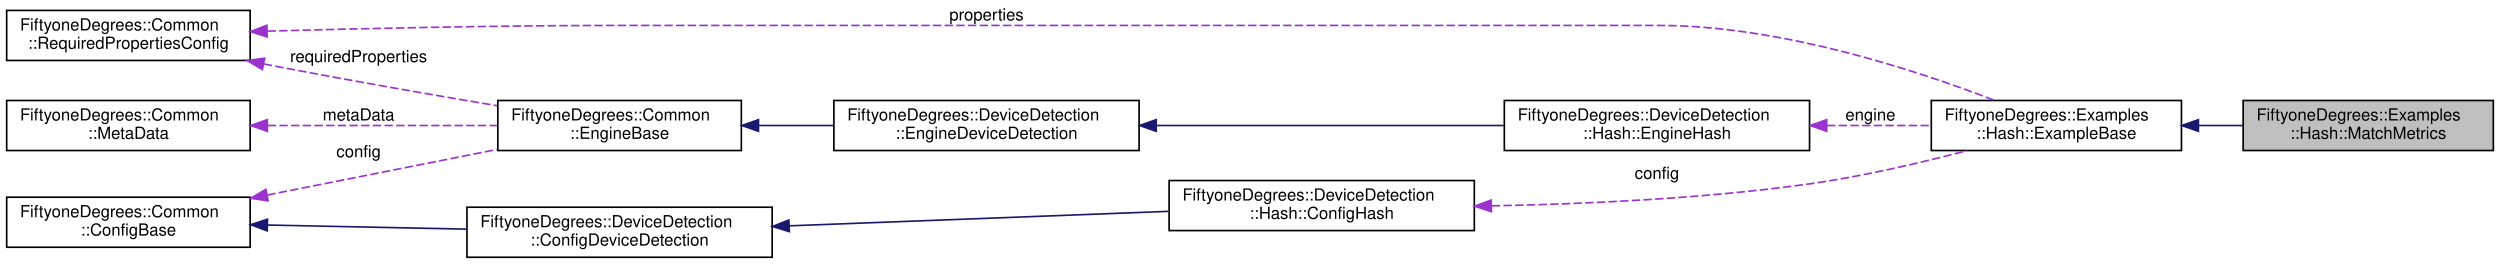
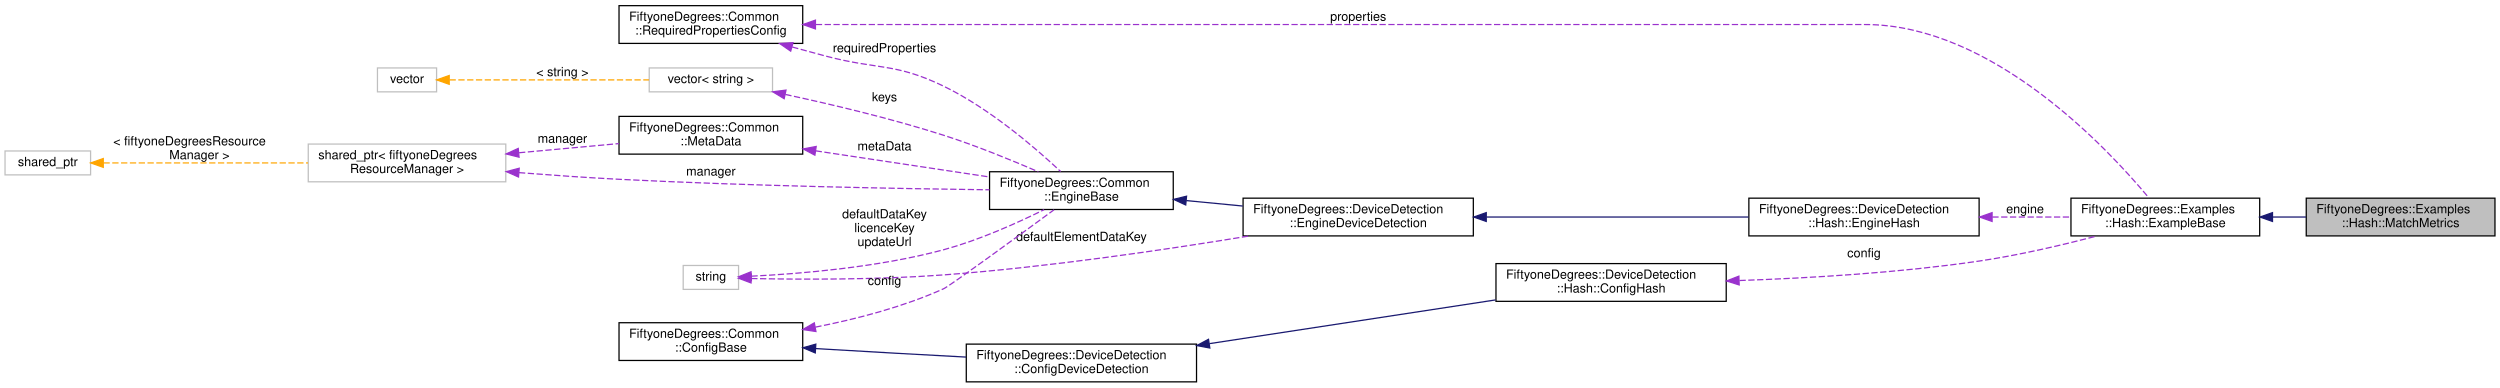
- <svg xmlns="http://www.w3.org/2000/svg" xmlns:xlink="http://www.w3.org/1999/xlink" width="1499pt" height="159pt" viewBox="0.00 0.00 1499.00 158.50">
-   <g id="graph0" class="graph" transform="scale(1 1) rotate(0) translate(4 154.5)">
+ <svg xmlns="http://www.w3.org/2000/svg" xmlns:xlink="http://www.w3.org/1999/xlink" width="1987pt" height="308pt" viewBox="0.00 0.00 1987.00 308.00">
+   <g id="graph0" class="graph" transform="scale(1 1) rotate(0) translate(4 304)">
    <g id="node1" class="node">
      <g id="a_node1">
        <a xlink:title="Match Metrics Hash Example.">
-           <polygon fill="#bfbfbf" stroke="black" points="1341,-64.5 1341,-94.5 1491,-94.5 1491,-64.5 1341,-64.5" />
-           <text text-anchor="start" x="1349" y="-82.5" font-family="Helvetica,sans-Serif" font-size="10.00">FiftyoneDegrees::Examples</text>
-           <text text-anchor="middle" x="1416" y="-71.5" font-family="Helvetica,sans-Serif" font-size="10.00">::Hash::MatchMetrics</text>
+           <polygon fill="#bfbfbf" stroke="black" points="1829,-116.5 1829,-146.5 1979,-146.5 1979,-116.5 1829,-116.5" />
+           <text text-anchor="start" x="1837" y="-134.5" font-family="Helvetica,sans-Serif" font-size="10.00">FiftyoneDegrees::Examples</text>
+           <text text-anchor="middle" x="1904" y="-123.5" font-family="Helvetica,sans-Serif" font-size="10.00">::Hash::MatchMetrics</text>
        </a>
      </g>
    </g>
    <g id="node2" class="node">
      <g id="a_node2">
        <a xlink:href="class_fiftyone_degrees_1_1_examples_1_1_hash_1_1_example_base.html" target="_top" xlink:title="Base class extended by all Hash examples.">
-           <polygon fill="none" stroke="black" points="1154,-64.5 1154,-94.5 1304,-94.5 1304,-64.5 1154,-64.5" />
-           <text text-anchor="start" x="1162" y="-82.5" font-family="Helvetica,sans-Serif" font-size="10.00">FiftyoneDegrees::Examples</text>
-           <text text-anchor="middle" x="1229" y="-71.5" font-family="Helvetica,sans-Serif" font-size="10.00">::Hash::ExampleBase</text>
+           <polygon fill="none" stroke="black" points="1642,-116.5 1642,-146.5 1792,-146.5 1792,-116.5 1642,-116.5" />
+           <text text-anchor="start" x="1650" y="-134.5" font-family="Helvetica,sans-Serif" font-size="10.00">FiftyoneDegrees::Examples</text>
+           <text text-anchor="middle" x="1717" y="-123.5" font-family="Helvetica,sans-Serif" font-size="10.00">::Hash::ExampleBase</text>
        </a>
      </g>
    </g>
    <g id="edge1" class="edge">
-       <path fill="none" stroke="midnightblue" d="M1314.44,-79.5C1323.24,-79.5 1332.13,-79.5 1340.8,-79.5" />
-       <polygon fill="midnightblue" stroke="midnightblue" points="1314.18,-76 1304.18,-79.5 1314.18,-83 1314.18,-76" />
+       <path fill="none" stroke="midnightblue" d="M1802.44,-131.5C1811.24,-131.5 1820.13,-131.5 1828.8,-131.5" />
+       <polygon fill="midnightblue" stroke="midnightblue" points="1802.18,-128 1792.18,-131.5 1802.18,-135 1802.18,-128" />
    </g>
    <g id="node3" class="node">
      <g id="a_node3">
        <a xlink:href="class_fiftyone_degrees_1_1_device_detection_1_1_hash_1_1_engine_hash.html" target="_top" xlink:title="Encapsulates the Hash engine class which implements EngineDeviceDetection.">
-           <polygon fill="none" stroke="black" points="898,-64.5 898,-94.5 1081,-94.5 1081,-64.5 898,-64.5" />
-           <text text-anchor="start" x="906" y="-82.5" font-family="Helvetica,sans-Serif" font-size="10.00">FiftyoneDegrees::DeviceDetection</text>
-           <text text-anchor="middle" x="989.5" y="-71.5" font-family="Helvetica,sans-Serif" font-size="10.00">::Hash::EngineHash</text>
+           <polygon fill="none" stroke="black" points="1386,-116.5 1386,-146.5 1569,-146.5 1569,-116.5 1386,-116.5" />
+           <text text-anchor="start" x="1394" y="-134.5" font-family="Helvetica,sans-Serif" font-size="10.00">FiftyoneDegrees::DeviceDetection</text>
+           <text text-anchor="middle" x="1477.5" y="-123.5" font-family="Helvetica,sans-Serif" font-size="10.00">::Hash::EngineHash</text>
        </a>
      </g>
    </g>
    <g id="edge2" class="edge">
-       <path fill="none" stroke="#9a32cd" stroke-dasharray="5,2" d="M1091.5,-79.5C1112.41,-79.5 1134.07,-79.5 1153.81,-79.5" />
-       <polygon fill="#9a32cd" stroke="#9a32cd" points="1091.31,-76 1081.31,-79.5 1091.31,-83 1091.31,-76" />
-       <text text-anchor="middle" x="1117.5" y="-82.5" font-family="Helvetica,sans-Serif" font-size="10.00"> engine</text>
+       <path fill="none" stroke="#9a32cd" stroke-dasharray="5,2" d="M1579.5,-131.5C1600.41,-131.5 1622.07,-131.5 1641.81,-131.5" />
+       <polygon fill="#9a32cd" stroke="#9a32cd" points="1579.31,-128 1569.31,-131.5 1579.31,-135 1579.31,-128" />
+       <text text-anchor="middle" x="1605.5" y="-134.5" font-family="Helvetica,sans-Serif" font-size="10.00"> engine</text>
    </g>
    <g id="node4" class="node">
      <g id="a_node4">
        <a xlink:href="class_fiftyone_degrees_1_1_device_detection_1_1_engine_device_detection.html" target="_top" xlink:title="Encapsulates the device detection engine class to be extended by device detection engine implementati...">
-           <polygon fill="none" stroke="black" points="496,-64.5 496,-94.5 679,-94.5 679,-64.5 496,-64.5" />
-           <text text-anchor="start" x="504" y="-82.5" font-family="Helvetica,sans-Serif" font-size="10.00">FiftyoneDegrees::DeviceDetection</text>
-           <text text-anchor="middle" x="587.5" y="-71.5" font-family="Helvetica,sans-Serif" font-size="10.00">::EngineDeviceDetection</text>
+           <polygon fill="none" stroke="black" points="984,-116.5 984,-146.5 1167,-146.5 1167,-116.5 984,-116.5" />
+           <text text-anchor="start" x="992" y="-134.5" font-family="Helvetica,sans-Serif" font-size="10.00">FiftyoneDegrees::DeviceDetection</text>
+           <text text-anchor="middle" x="1075.5" y="-123.5" font-family="Helvetica,sans-Serif" font-size="10.00">::EngineDeviceDetection</text>
        </a>
      </g>
    </g>
    <g id="edge3" class="edge">
-       <path fill="none" stroke="midnightblue" d="M689.39,-79.5C753.47,-79.5 835.72,-79.5 897.75,-79.5" />
-       <polygon fill="midnightblue" stroke="midnightblue" points="689.27,-76 679.27,-79.5 689.27,-83 689.27,-76" />
+       <path fill="none" stroke="midnightblue" d="M1177.39,-131.5C1241.47,-131.5 1323.72,-131.5 1385.75,-131.5" />
+       <polygon fill="midnightblue" stroke="midnightblue" points="1177.27,-128 1167.27,-131.5 1177.27,-135 1177.27,-128" />
    </g>
    <g id="node5" class="node">
      <g id="a_node5">
        <a xlink:href="class_fiftyone_degrees_1_1_common_1_1_engine_base.html" target="_top" xlink:title="Encapsulates the engine class to be extended by engine implementations.">
-           <polygon fill="none" stroke="black" points="294.5,-64.5 294.5,-94.5 440.5,-94.5 440.5,-64.5 294.5,-64.5" />
-           <text text-anchor="start" x="302.5" y="-82.5" font-family="Helvetica,sans-Serif" font-size="10.00">FiftyoneDegrees::Common</text>
-           <text text-anchor="middle" x="367.5" y="-71.5" font-family="Helvetica,sans-Serif" font-size="10.00">::EngineBase</text>
+           <polygon fill="none" stroke="black" points="782.5,-137.5 782.5,-167.5 928.5,-167.5 928.5,-137.5 782.5,-137.5" />
+           <text text-anchor="start" x="790.5" y="-155.5" font-family="Helvetica,sans-Serif" font-size="10.00">FiftyoneDegrees::Common</text>
+           <text text-anchor="middle" x="855.5" y="-144.5" font-family="Helvetica,sans-Serif" font-size="10.00">::EngineBase</text>
        </a>
      </g>
    </g>
    <g id="edge4" class="edge">
-       <path fill="none" stroke="midnightblue" d="M450.83,-79.5C465.5,-79.5 480.87,-79.5 495.77,-79.5" />
-       <polygon fill="midnightblue" stroke="midnightblue" points="450.79,-76 440.79,-79.5 450.79,-83 450.79,-76" />
+       <path fill="none" stroke="midnightblue" d="M938.83,-144.57C953.5,-143.16 968.87,-141.68 983.77,-140.24" />
+       <polygon fill="midnightblue" stroke="midnightblue" points="938.41,-141.09 928.79,-145.54 939.08,-148.06 938.41,-141.09" />
    </g>
    <g id="node6" class="node">
      <g id="a_node6">
        <a xlink:href="class_fiftyone_degrees_1_1_common_1_1_required_properties_config.html" target="_top" xlink:title="C++ class wrapper for the fiftyoneDegreesPropertiesRequired structure.">
-           <polygon fill="none" stroke="black" points="0,-118.5 0,-148.5 146,-148.5 146,-118.5 0,-118.5" />
-           <text text-anchor="start" x="8" y="-136.5" font-family="Helvetica,sans-Serif" font-size="10.00">FiftyoneDegrees::Common</text>
-           <text text-anchor="middle" x="73" y="-125.5" font-family="Helvetica,sans-Serif" font-size="10.00">::RequiredPropertiesConfig</text>
-         </a>
-       </g>
-     </g>
-     <g id="edge11" class="edge">
-       <path fill="none" stroke="#9a32cd" stroke-dasharray="5,2" d="M156.42,-136.09C215.02,-137.72 295.59,-139.5 366.5,-139.5 366.5,-139.5 366.5,-139.5 990.5,-139.5 1063.65,-139.5 1145.71,-112.42 1191.7,-94.64" />
-       <polygon fill="#9a32cd" stroke="#9a32cd" points="156.21,-132.59 146.11,-135.8 156.01,-139.58 156.21,-132.59" />
-       <text text-anchor="middle" x="587.5" y="-142.5" font-family="Helvetica,sans-Serif" font-size="10.00"> properties</text>
+           <polygon fill="none" stroke="black" points="488,-269.5 488,-299.5 634,-299.5 634,-269.5 488,-269.5" />
+           <text text-anchor="start" x="496" y="-287.5" font-family="Helvetica,sans-Serif" font-size="10.00">FiftyoneDegrees::Common</text>
+           <text text-anchor="middle" x="561" y="-276.5" font-family="Helvetica,sans-Serif" font-size="10.00">::RequiredPropertiesConfig</text>
+         </a>
+       </g>
+     </g>
+     <g id="edge18" class="edge">
+       <path fill="none" stroke="#9a32cd" stroke-dasharray="5,2" d="M644.43,-284.5C703.03,-284.5 783.6,-284.5 854.5,-284.5 854.5,-284.5 854.5,-284.5 1478.5,-284.5 1579.54,-284.5 1671.75,-185.43 1703.92,-146.73" />
+       <polygon fill="#9a32cd" stroke="#9a32cd" points="644.12,-281 634.12,-284.5 644.12,-288 644.12,-281" />
+       <text text-anchor="middle" x="1075.5" y="-287.5" font-family="Helvetica,sans-Serif" font-size="10.00"> properties</text>
    </g>
    <g id="edge5" class="edge">
-       <path fill="none" stroke="#9a32cd" stroke-dasharray="5,2" d="M154.2,-116.41C157.51,-115.76 160.78,-115.12 164,-114.5 207.1,-106.23 255.53,-97.83 294.22,-91.33" />
-       <polygon fill="#9a32cd" stroke="#9a32cd" points="153.32,-113.02 144.21,-118.42 154.7,-119.88 153.32,-113.02" />
-       <text text-anchor="middle" x="211" y="-117.5" font-family="Helvetica,sans-Serif" font-size="10.00"> requiredProperties</text>
+       <path fill="none" stroke="#9a32cd" stroke-dasharray="5,2" d="M625.63,-266.65C634.48,-264.22 643.46,-261.78 652,-259.5 693.66,-248.4 707.2,-254.31 746,-235.5 782.7,-217.7 819.07,-186.35 838.98,-167.7" />
+       <polygon fill="#9a32cd" stroke="#9a32cd" points="624.44,-263.34 615.73,-269.38 626.3,-270.09 624.44,-263.34" />
+       <text text-anchor="middle" x="699" y="-262.5" font-family="Helvetica,sans-Serif" font-size="10.00"> requiredProperties</text>
    </g>
    <g id="node7" class="node">
      <g id="a_node7">
+         <a xlink:title=" ">
+           <polygon fill="none" stroke="#bfbfbf" points="241,-159.5 241,-189.5 398,-189.5 398,-159.5 241,-159.5" />
+           <text text-anchor="start" x="249" y="-177.5" font-family="Helvetica,sans-Serif" font-size="10.00">shared_ptr&lt; fiftyoneDegrees</text>
+           <text text-anchor="middle" x="319.5" y="-166.5" font-family="Helvetica,sans-Serif" font-size="10.00">ResourceManager &gt;</text>
+         </a>
+       </g>
+     </g>
+     <g id="edge6" class="edge">
+       <path fill="none" stroke="#9a32cd" stroke-dasharray="5,2" d="M408.48,-166.79C434.11,-164.79 462.16,-162.82 488,-161.5 590.18,-156.28 708.55,-154.07 782.48,-153.14" />
+       <polygon fill="#9a32cd" stroke="#9a32cd" points="408.11,-163.31 398.42,-167.59 408.67,-170.29 408.11,-163.31" />
+       <text text-anchor="middle" x="561" y="-164.5" font-family="Helvetica,sans-Serif" font-size="10.00"> manager</text>
+     </g>
+     <g id="node12" class="node">
+       <g id="a_node12">
        <a xlink:href="class_fiftyone_degrees_1_1_common_1_1_meta_data.html" target="_top" xlink:title="Contains meta data for the properties, values, profiles and components that exist within the engine i...">
-           <polygon fill="none" stroke="black" points="0,-64.5 0,-94.5 146,-94.5 146,-64.5 0,-64.5" />
-           <text text-anchor="start" x="8" y="-82.5" font-family="Helvetica,sans-Serif" font-size="10.00">FiftyoneDegrees::Common</text>
-           <text text-anchor="middle" x="73" y="-71.5" font-family="Helvetica,sans-Serif" font-size="10.00">::MetaData</text>
-         </a>
-       </g>
-     </g>
-     <g id="edge6" class="edge">
-       <path fill="none" stroke="#9a32cd" stroke-dasharray="5,2" d="M156.54,-79.5C199.9,-79.5 252.54,-79.5 294.27,-79.5" />
-       <polygon fill="#9a32cd" stroke="#9a32cd" points="156.3,-76 146.3,-79.5 156.3,-83 156.3,-76" />
-       <text text-anchor="middle" x="211" y="-82.5" font-family="Helvetica,sans-Serif" font-size="10.00"> metaData</text>
+           <polygon fill="none" stroke="black" points="488,-181.5 488,-211.5 634,-211.5 634,-181.5 488,-181.5" />
+           <text text-anchor="start" x="496" y="-199.5" font-family="Helvetica,sans-Serif" font-size="10.00">FiftyoneDegrees::Common</text>
+           <text text-anchor="middle" x="561" y="-188.5" font-family="Helvetica,sans-Serif" font-size="10.00">::MetaData</text>
+         </a>
+       </g>
+     </g>
+     <g id="edge12" class="edge">
+       <path fill="none" stroke="#9a32cd" stroke-dasharray="5,2" d="M408.53,-182.59C434.65,-184.99 462.93,-187.58 487.91,-189.88" />
+       <polygon fill="#9a32cd" stroke="#9a32cd" points="408.54,-179.07 398.26,-181.64 407.9,-186.04 408.54,-179.07" />
+       <text text-anchor="middle" x="443" y="-190.5" font-family="Helvetica,sans-Serif" font-size="10.00"> manager</text>
    </g>
    <g id="node8" class="node">
      <g id="a_node8">
-         <a xlink:href="class_fiftyone_degrees_1_1_common_1_1_config_base.html" target="_top" xlink:title="C++ class wrapper for the fiftyoneDegreesConfigBase configuration structure.">
-           <polygon fill="none" stroke="black" points="0,-6.5 0,-36.5 146,-36.5 146,-6.5 0,-6.5" />
-           <text text-anchor="start" x="8" y="-24.5" font-family="Helvetica,sans-Serif" font-size="10.00">FiftyoneDegrees::Common</text>
-           <text text-anchor="middle" x="73" y="-13.5" font-family="Helvetica,sans-Serif" font-size="10.00">::ConfigBase</text>
+         <a xlink:title=" ">
+           <polygon fill="none" stroke="#bfbfbf" points="0,-165 0,-184 68,-184 68,-165 0,-165" />
+           <text text-anchor="middle" x="34" y="-172" font-family="Helvetica,sans-Serif" font-size="10.00">shared_ptr</text>
        </a>
      </g>
    </g>
    <g id="edge7" class="edge">
-       <path fill="none" stroke="#9a32cd" stroke-dasharray="5,2" d="M156.27,-37.81C199.68,-46.42 252.45,-56.89 294.27,-65.18" />
-       <polygon fill="#9a32cd" stroke="#9a32cd" points="156.79,-34.35 146.3,-35.84 155.43,-41.22 156.79,-34.35" />
-       <text text-anchor="middle" x="211" y="-60.5" font-family="Helvetica,sans-Serif" font-size="10.00"> config</text>
+       <path fill="none" stroke="orange" stroke-dasharray="5,2" d="M78.22,-174.5C121.31,-174.5 188.44,-174.5 240.8,-174.5" />
+       <polygon fill="orange" stroke="orange" points="78.08,-171 68.08,-174.5 78.08,-178 78.08,-171" />
+       <text text-anchor="start" x="86" y="-188.5" font-family="Helvetica,sans-Serif" font-size="10.00"> &lt; fiftyoneDegreesResource</text>
+       <text text-anchor="middle" x="154.5" y="-177.5" font-family="Helvetica,sans-Serif" font-size="10.00">Manager &gt;</text>
+     </g>
+     <g id="node9" class="node">
+       <g id="a_node9">
+         <a xlink:title=" ">
+           <polygon fill="none" stroke="#bfbfbf" points="512,-231 512,-250 610,-250 610,-231 512,-231" />
+           <text text-anchor="middle" x="561" y="-238" font-family="Helvetica,sans-Serif" font-size="10.00">vector&lt; string &gt;</text>
+         </a>
+       </g>
+     </g>
+     <g id="edge8" class="edge">
+       <path fill="none" stroke="#9a32cd" stroke-dasharray="5,2" d="M620.18,-228.94C656.69,-221.1 704.54,-209.78 746,-196.5 771.75,-188.25 800.03,-176.7 821.26,-167.5" />
+       <polygon fill="#9a32cd" stroke="#9a32cd" points="619.26,-225.55 610.2,-231.05 620.71,-232.4 619.26,-225.55" />
+       <text text-anchor="middle" x="699" y="-223.5" font-family="Helvetica,sans-Serif" font-size="10.00"> keys</text>
    </g>
    <g id="node10" class="node">
      <g id="a_node10">
+         <a xlink:title=" ">
+           <polygon fill="none" stroke="#bfbfbf" points="296,-231 296,-250 343,-250 343,-231 296,-231" />
+           <text text-anchor="middle" x="319.5" y="-238" font-family="Helvetica,sans-Serif" font-size="10.00">vector</text>
+         </a>
+       </g>
+     </g>
+     <g id="edge9" class="edge">
+       <path fill="none" stroke="orange" stroke-dasharray="5,2" d="M353.27,-240.5C394.24,-240.5 464.69,-240.5 511.81,-240.5" />
+       <polygon fill="orange" stroke="orange" points="353.03,-237 343.03,-240.5 353.03,-244 353.03,-237" />
+       <text text-anchor="middle" x="443" y="-243.5" font-family="Helvetica,sans-Serif" font-size="10.00"> &lt; string &gt;</text>
+     </g>
+     <g id="node11" class="node">
+       <g id="a_node11">
+         <a xlink:title=" ">
+           <polygon fill="none" stroke="#bfbfbf" points="539,-74 539,-93 583,-93 583,-74 539,-74" />
+           <text text-anchor="middle" x="561" y="-81" font-family="Helvetica,sans-Serif" font-size="10.00">string</text>
+         </a>
+       </g>
+     </g>
+     <g id="edge14" class="edge">
+       <path fill="none" stroke="#9a32cd" stroke-dasharray="5,2" d="M593.06,-82.63C629.68,-81.88 692.36,-81.47 746,-85.5 828.98,-91.74 922.95,-105.59 989.06,-116.47" />
+       <polygon fill="#9a32cd" stroke="#9a32cd" points="592.93,-79.13 583.01,-82.85 593.09,-86.13 592.93,-79.13" />
+       <text text-anchor="middle" x="855.5" y="-112.5" font-family="Helvetica,sans-Serif" font-size="10.00"> defaultElementDataKey</text>
+     </g>
+     <g id="edge10" class="edge">
+       <path fill="none" stroke="#9a32cd" stroke-dasharray="5,2" d="M593.23,-84.49C630.26,-86.28 693.56,-91.33 746,-105.5 774.14,-113.1 804.45,-126.73 825.86,-137.36" />
+       <polygon fill="#9a32cd" stroke="#9a32cd" points="593.21,-80.98 583.07,-84.04 592.91,-87.98 593.21,-80.98" />
+       <text text-anchor="middle" x="699" y="-130.5" font-family="Helvetica,sans-Serif" font-size="10.00"> defaultDataKey</text>
+       <text text-anchor="middle" x="699" y="-119.5" font-family="Helvetica,sans-Serif" font-size="10.00">licenceKey</text>
+       <text text-anchor="middle" x="699" y="-108.5" font-family="Helvetica,sans-Serif" font-size="10.00">updateUrl</text>
+     </g>
+     <g id="edge11" class="edge">
+       <path fill="none" stroke="#9a32cd" stroke-dasharray="5,2" d="M644.27,-184.12C687.68,-177.59 740.45,-169.66 782.27,-163.37" />
+       <polygon fill="#9a32cd" stroke="#9a32cd" points="643.67,-180.67 634.3,-185.62 644.71,-187.6 643.67,-180.67" />
+       <text text-anchor="middle" x="699" y="-184.5" font-family="Helvetica,sans-Serif" font-size="10.00"> metaData</text>
+     </g>
+     <g id="node13" class="node">
+       <g id="a_node13">
+         <a xlink:href="class_fiftyone_degrees_1_1_common_1_1_config_base.html" target="_top" xlink:title="C++ class wrapper for the fiftyoneDegreesConfigBase configuration structure.">
+           <polygon fill="none" stroke="black" points="488,-17.5 488,-47.5 634,-47.5 634,-17.5 488,-17.5" />
+           <text text-anchor="start" x="496" y="-35.5" font-family="Helvetica,sans-Serif" font-size="10.00">FiftyoneDegrees::Common</text>
+           <text text-anchor="middle" x="561" y="-24.5" font-family="Helvetica,sans-Serif" font-size="10.00">::ConfigBase</text>
+         </a>
+       </g>
+     </g>
+     <g id="edge13" class="edge">
+       <path fill="none" stroke="#9a32cd" stroke-dasharray="5,2" d="M644.02,-43.98C676.7,-50.39 714.06,-60.09 746,-74.5 750.81,-76.67 803.62,-115.18 833.75,-137.26" />
+       <polygon fill="#9a32cd" stroke="#9a32cd" points="644.51,-40.51 634.04,-42.09 643.21,-47.39 644.51,-40.51" />
+       <text text-anchor="middle" x="699" y="-77.5" font-family="Helvetica,sans-Serif" font-size="10.00"> config</text>
+     </g>
+     <g id="node15" class="node">
+       <g id="a_node15">
        <a xlink:href="class_fiftyone_degrees_1_1_device_detection_1_1_config_device_detection.html" target="_top" xlink:title="C++ class wrapper for the fiftyoneDegreesConfigDeviceDetection configuration structure.">
-           <polygon fill="none" stroke="black" points="276,-0.5 276,-30.5 459,-30.5 459,-0.5 276,-0.5" />
-           <text text-anchor="start" x="284" y="-18.5" font-family="Helvetica,sans-Serif" font-size="10.00">FiftyoneDegrees::DeviceDetection</text>
-           <text text-anchor="middle" x="367.5" y="-7.5" font-family="Helvetica,sans-Serif" font-size="10.00">::ConfigDeviceDetection</text>
-         </a>
-       </g>
-     </g>
-     <g id="edge10" class="edge">
-       <path fill="none" stroke="midnightblue" d="M156.6,-19.81C193.8,-19.04 237.81,-18.14 275.91,-17.36" />
-       <polygon fill="midnightblue" stroke="midnightblue" points="156.23,-16.31 146.3,-20.02 156.37,-23.31 156.23,-16.31" />
-     </g>
-     <g id="node9" class="node">
-       <g id="a_node9">
+           <polygon fill="none" stroke="black" points="764,-0.5 764,-30.5 947,-30.5 947,-0.5 764,-0.5" />
+           <text text-anchor="start" x="772" y="-18.5" font-family="Helvetica,sans-Serif" font-size="10.00">FiftyoneDegrees::DeviceDetection</text>
+           <text text-anchor="middle" x="855.5" y="-7.5" font-family="Helvetica,sans-Serif" font-size="10.00">::ConfigDeviceDetection</text>
+         </a>
+       </g>
+     </g>
+     <g id="edge17" class="edge">
+       <path fill="none" stroke="midnightblue" d="M644.3,-26.97C646.9,-26.81 649.47,-26.65 652,-26.5 688.55,-24.29 728.82,-22.06 763.76,-20.19" />
+       <polygon fill="midnightblue" stroke="midnightblue" points="643.97,-23.49 634.21,-27.61 644.41,-30.47 643.97,-23.49" />
+     </g>
+     <g id="node14" class="node">
+       <g id="a_node14">
        <a xlink:href="class_fiftyone_degrees_1_1_device_detection_1_1_hash_1_1_config_hash.html" target="_top" xlink:title="C++ class wrapper for the fiftyoneDegreesConfigHash configuration structure.">
-           <polygon fill="none" stroke="black" points="697,-16.5 697,-46.5 880,-46.5 880,-16.5 697,-16.5" />
-           <text text-anchor="start" x="705" y="-34.5" font-family="Helvetica,sans-Serif" font-size="10.00">FiftyoneDegrees::DeviceDetection</text>
-           <text text-anchor="middle" x="788.5" y="-23.5" font-family="Helvetica,sans-Serif" font-size="10.00">::Hash::ConfigHash</text>
-         </a>
-       </g>
-     </g>
-     <g id="edge8" class="edge">
-       <path fill="none" stroke="#9a32cd" stroke-dasharray="5,2" d="M890.51,-31.32C946.82,-32.39 1018.07,-35.69 1081,-44.5 1112.7,-48.94 1147.57,-57.1 1175.39,-64.42" />
-       <polygon fill="#9a32cd" stroke="#9a32cd" points="890.24,-27.81 880.18,-31.14 890.12,-34.81 890.24,-27.81" />
-       <text text-anchor="middle" x="989.5" y="-47.5" font-family="Helvetica,sans-Serif" font-size="10.00"> config</text>
-     </g>
-     <g id="edge9" class="edge">
-       <path fill="none" stroke="midnightblue" d="M469.21,-19.35C538.45,-21.99 629.63,-25.47 696.65,-28.03" />
-       <polygon fill="midnightblue" stroke="midnightblue" points="469.29,-15.85 459.16,-18.96 469.02,-22.84 469.29,-15.85" />
+           <polygon fill="none" stroke="black" points="1185,-64.5 1185,-94.5 1368,-94.5 1368,-64.5 1185,-64.5" />
+           <text text-anchor="start" x="1193" y="-82.5" font-family="Helvetica,sans-Serif" font-size="10.00">FiftyoneDegrees::DeviceDetection</text>
+           <text text-anchor="middle" x="1276.5" y="-71.5" font-family="Helvetica,sans-Serif" font-size="10.00">::Hash::ConfigHash</text>
+         </a>
+       </g>
+     </g>
+     <g id="edge15" class="edge">
+       <path fill="none" stroke="#9a32cd" stroke-dasharray="5,2" d="M1378.53,-81.04C1434.84,-82.98 1506.09,-87.25 1569,-96.5 1600.41,-101.12 1634.96,-109.19 1662.68,-116.42" />
+       <polygon fill="#9a32cd" stroke="#9a32cd" points="1378.3,-77.53 1368.19,-80.7 1378.07,-84.52 1378.3,-77.53" />
+       <text text-anchor="middle" x="1477.5" y="-99.5" font-family="Helvetica,sans-Serif" font-size="10.00"> config</text>
+     </g>
+     <g id="edge16" class="edge">
+       <path fill="none" stroke="midnightblue" d="M957.21,-30.88C1026.45,-41.46 1117.63,-55.39 1184.65,-65.62" />
+       <polygon fill="midnightblue" stroke="midnightblue" points="957.57,-27.4 947.16,-29.35 956.52,-34.32 957.57,-27.4" />
    </g>
  </g>
</svg>
